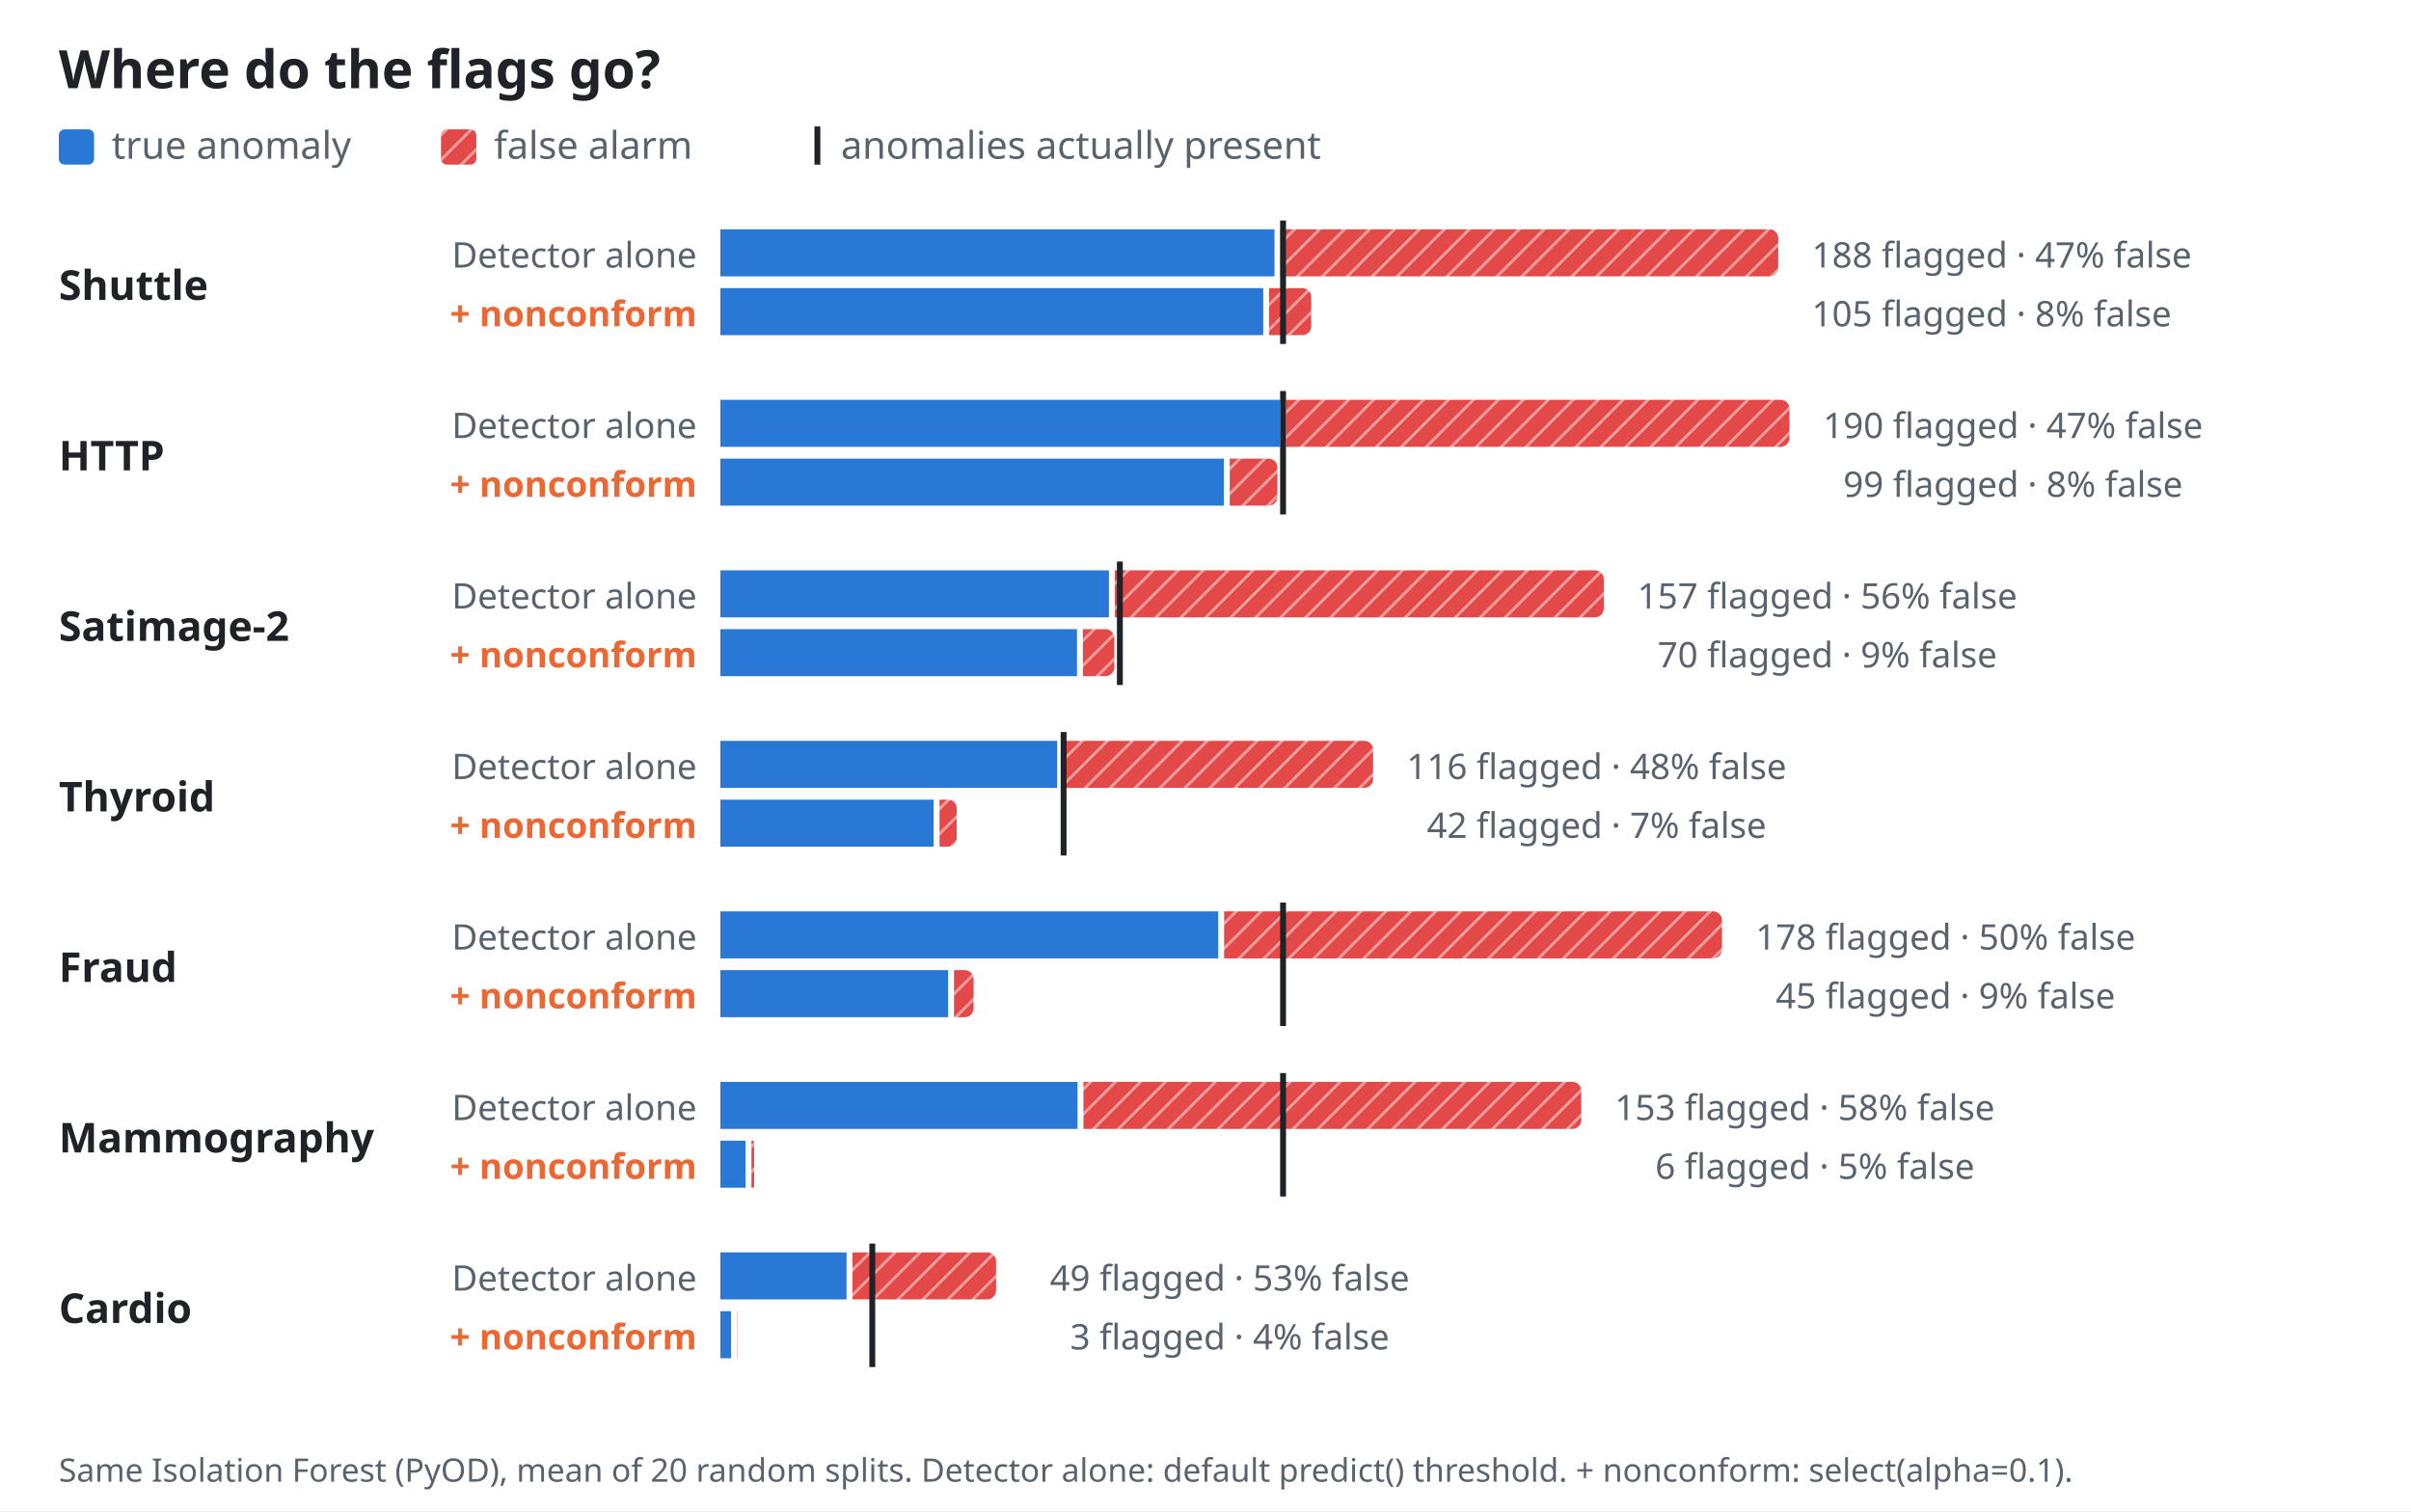
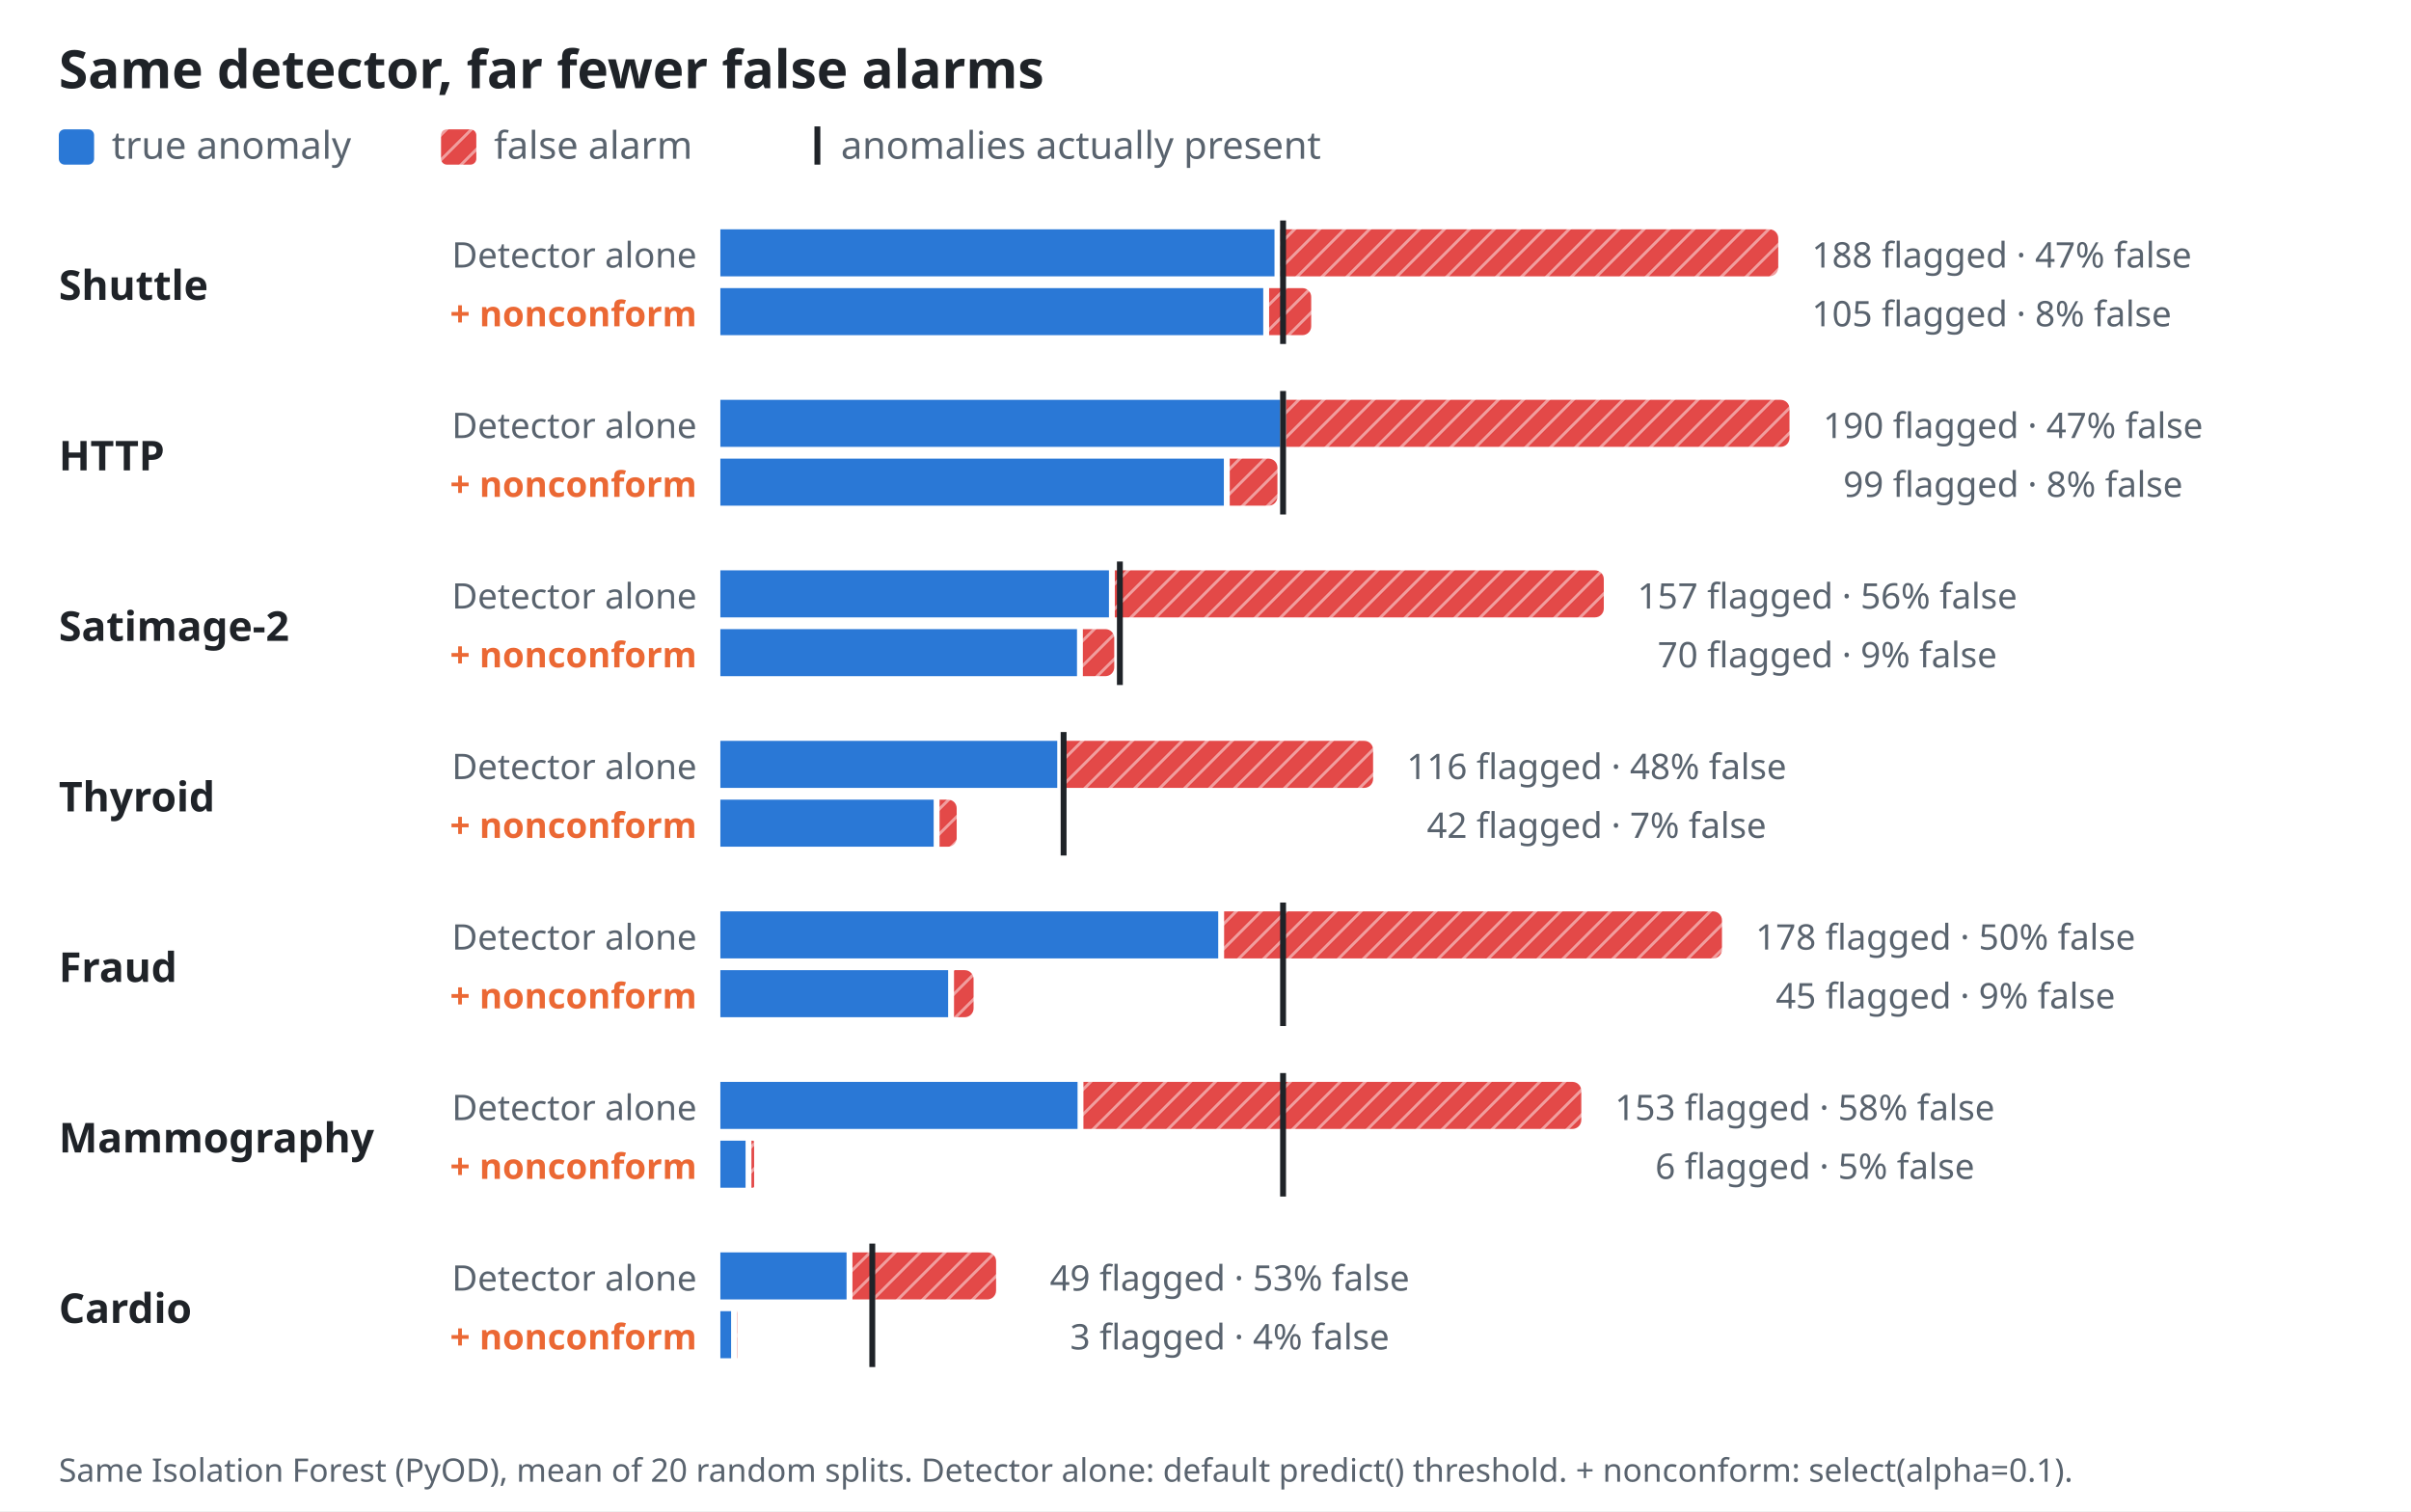
<svg xmlns="http://www.w3.org/2000/svg" viewBox="0 0 820 514" width="820" height="514" role="img" aria-label="Flags per dataset: true detections versus false alarms" font-family="-apple-system,BlinkMacSystemFont,'Segoe UI','Noto Sans',Helvetica,Arial,sans-serif">
  <rect width="820" height="514" fill="#ffffff" />
  <defs>
    <pattern id="h" width="6" height="6" patternUnits="userSpaceOnUse" patternTransform="rotate(45)">
      <rect width="6" height="6" fill="#e34948" />
      <line x1="0" y1="0" x2="0" y2="6" stroke="#ffffff" stroke-width="2" stroke-opacity=".45" />
    </pattern>
  </defs>
-   <text x="20" y="30" fill="#1f2328" font-size="18" text-anchor="start" font-weight="600">Where do the flags go?</text>
+   <text x="20" y="30" fill="#1f2328" font-size="18" text-anchor="start" font-weight="600">Same detector, far fewer false alarms</text>
  <rect x="20" y="44" width="12" height="12" rx="2" fill="#2a78d6" />
  <text x="38" y="54" fill="#59636e" font-size="13" text-anchor="start" font-weight="400">true anomaly</text>
  <rect x="150" y="44" width="12" height="12" rx="2" fill="url(#h)" />
  <text x="168" y="54" fill="#59636e" font-size="13" text-anchor="start" font-weight="400">false alarm</text>
  <line x1="278" y1="43" x2="278" y2="56" stroke="#1f2328" stroke-width="2" />
  <text x="286" y="54" fill="#59636e" font-size="13" text-anchor="start" font-weight="400">anomalies actually present</text>
  <text x="20" y="102" fill="#1f2328" font-size="14" text-anchor="start" font-weight="600">Shuttle</text>
  <text x="237" y="91" fill="#59636e" font-size="12" text-anchor="end" font-weight="400">Detector alone</text>
  <rect x="245" y="78" width="188.466" height="16" fill="#2a78d6" />
  <path d="M435.466,78h166.328a3,3 0 0 1 3,3v10a3,3 0 0 1 -3,3h-166.328z" fill="url(#h)" />
  <text x="682.793" y="91" fill="#59636e" font-size="12" text-anchor="end" font-weight="400">188 flagged</text>
  <text x="685.793" y="91" fill="#59636e" font-size="12" text-anchor="start" font-weight="400">· 47% false</text>
  <text x="237" y="111" fill="#eb6834" font-size="12" text-anchor="end" font-weight="600">+ nonconform</text>
  <rect x="245" y="98" width="184.638" height="16" fill="#2a78d6" />
  <path d="M431.638,98h11.31a3,3 0 0 1 3,3v10a3,3 0 0 1 -3,3h-11.31z" fill="url(#h)" />
  <text x="682.793" y="111" fill="#59636e" font-size="12" text-anchor="end" font-weight="400">105 flagged</text>
  <text x="685.793" y="111" fill="#59636e" font-size="12" text-anchor="start" font-weight="400">· 8% false</text>
  <line x1="436.379" y1="75" x2="436.379" y2="117" stroke="#1f2328" stroke-width="2" />
  <text x="20" y="160" fill="#1f2328" font-size="14" text-anchor="start" font-weight="600">HTTP</text>
  <text x="237" y="149" fill="#59636e" font-size="12" text-anchor="end" font-weight="400">Detector alone</text>
  <rect x="245" y="136" width="190.379" height="16" fill="#2a78d6" />
  <path d="M437.379,136h168.241a3,3 0 0 1 3,3v10a3,3 0 0 1 -3,3h-168.241z" fill="url(#h)" />
  <text x="686.621" y="149" fill="#59636e" font-size="12" text-anchor="end" font-weight="400">190 flagged</text>
  <text x="689.621" y="149" fill="#59636e" font-size="12" text-anchor="start" font-weight="400">· 47% false</text>
  <text x="237" y="169" fill="#eb6834" font-size="12" text-anchor="end" font-weight="600">+ nonconform</text>
  <rect x="245" y="156" width="171.241" height="16" fill="#2a78d6" />
  <path d="M418.241,156h13.224a3,3 0 0 1 3,3v10a3,3 0 0 1 -3,3h-13.224z" fill="url(#h)" />
  <text x="686.621" y="169" fill="#59636e" font-size="12" text-anchor="end" font-weight="400">99 flagged</text>
  <text x="689.621" y="169" fill="#59636e" font-size="12" text-anchor="start" font-weight="400">· 8% false</text>
  <line x1="436.379" y1="133" x2="436.379" y2="175" stroke="#1f2328" stroke-width="2" />
  <text x="20" y="218" fill="#1f2328" font-size="14" text-anchor="start" font-weight="600">Satimage-2</text>
  <text x="237" y="207" fill="#59636e" font-size="12" text-anchor="end" font-weight="400">Detector alone</text>
  <rect x="245" y="194" width="132.162" height="16" fill="#2a78d6" />
  <path d="M379.162,194h163.304a3,3 0 0 1 3,3v10a3,3 0 0 1 -3,3h-163.304z" fill="url(#h)" />
  <text x="623.466" y="207" fill="#59636e" font-size="12" text-anchor="end" font-weight="400">157 flagged</text>
  <text x="626.466" y="207" fill="#59636e" font-size="12" text-anchor="start" font-weight="400">· 56% false</text>
  <text x="237" y="227" fill="#eb6834" font-size="12" text-anchor="end" font-weight="600">+ nonconform</text>
  <rect x="245" y="214" width="121.291" height="16" fill="#2a78d6" />
  <path d="M368.291,214h7.674a3,3 0 0 1 3,3v10a3,3 0 0 1 -3,3h-7.674z" fill="url(#h)" />
  <text x="623.466" y="227" fill="#59636e" font-size="12" text-anchor="end" font-weight="400">70 flagged</text>
  <text x="626.466" y="227" fill="#59636e" font-size="12" text-anchor="start" font-weight="400">· 9% false</text>
  <line x1="380.879" y1="191" x2="380.879" y2="233" stroke="#1f2328" stroke-width="2" />
  <text x="20" y="276" fill="#1f2328" font-size="14" text-anchor="start" font-weight="600">Thyroid</text>
  <text x="237" y="265" fill="#59636e" font-size="12" text-anchor="end" font-weight="400">Detector alone</text>
  <rect x="245" y="252" width="114.574" height="16" fill="#2a78d6" />
  <path d="M361.574,252h102.426a3,3 0 0 1 3,3v10a3,3 0 0 1 -3,3h-102.426z" fill="url(#h)" />
  <text x="545.0" y="265" fill="#59636e" font-size="12" text-anchor="end" font-weight="400">116 flagged</text>
  <text x="548.0" y="265" fill="#59636e" font-size="12" text-anchor="start" font-weight="400">· 48% false</text>
  <text x="237" y="285" fill="#eb6834" font-size="12" text-anchor="end" font-weight="600">+ nonconform</text>
  <rect x="245" y="272" width="72.547" height="16" fill="#2a78d6" />
  <path d="M319.547,272h2.916a2.916,2.916 0 0 1 2.916,2.916v10.168a2.916,2.916 0 0 1 -2.916,2.916h-2.916z" fill="url(#h)" />
  <text x="545.0" y="285" fill="#59636e" font-size="12" text-anchor="end" font-weight="400">42 flagged</text>
  <text x="548.0" y="285" fill="#59636e" font-size="12" text-anchor="start" font-weight="400">· 7% false</text>
  <line x1="361.741" y1="249" x2="361.741" y2="291" stroke="#1f2328" stroke-width="2" />
  <text x="20" y="334" fill="#1f2328" font-size="14" text-anchor="start" font-weight="600">Fraud</text>
  <text x="237" y="323" fill="#59636e" font-size="12" text-anchor="end" font-weight="400">Detector alone</text>
  <rect x="245" y="310" width="169.328" height="16" fill="#2a78d6" />
  <path d="M416.328,310h166.328a3,3 0 0 1 3,3v10a3,3 0 0 1 -3,3h-166.328z" fill="url(#h)" />
  <text x="663.655" y="323" fill="#59636e" font-size="12" text-anchor="end" font-weight="400">178 flagged</text>
  <text x="666.655" y="323" fill="#59636e" font-size="12" text-anchor="start" font-weight="400">· 50% false</text>
  <text x="237" y="343" fill="#eb6834" font-size="12" text-anchor="end" font-weight="600">+ nonconform</text>
  <rect x="245" y="330" width="77.466" height="16" fill="#2a78d6" />
  <path d="M324.466,330h3.655a3,3 0 0 1 3,3v10a3,3 0 0 1 -3,3h-3.655z" fill="url(#h)" />
  <text x="663.655" y="343" fill="#59636e" font-size="12" text-anchor="end" font-weight="400">45 flagged</text>
  <text x="666.655" y="343" fill="#59636e" font-size="12" text-anchor="start" font-weight="400">· 9% false</text>
  <line x1="436.379" y1="307" x2="436.379" y2="349" stroke="#1f2328" stroke-width="2" />
  <text x="20" y="392" fill="#1f2328" font-size="14" text-anchor="start" font-weight="600">Mammography</text>
  <text x="237" y="381" fill="#59636e" font-size="12" text-anchor="end" font-weight="400">Detector alone</text>
  <rect x="245" y="368" width="121.483" height="16" fill="#2a78d6" />
  <path d="M368.483,368h166.328a3,3 0 0 1 3,3v10a3,3 0 0 1 -3,3h-166.328z" fill="url(#h)" />
  <text x="615.81" y="381" fill="#59636e" font-size="12" text-anchor="end" font-weight="400">153 flagged</text>
  <text x="618.81" y="381" fill="#59636e" font-size="12" text-anchor="start" font-weight="400">· 58% false</text>
  <text x="237" y="401" fill="#eb6834" font-size="12" text-anchor="end" font-weight="600">+ nonconform</text>
  <rect x="245" y="388" width="8.569" height="16" fill="#2a78d6" />
  <path d="M255.569,388h0.457a0.457,0.457 0 0 1 0.457,0.457v15.086a0.457,0.457 0 0 1 -0.457,0.457h-0.457z" fill="url(#h)" />
  <text x="615.81" y="401" fill="#59636e" font-size="12" text-anchor="end" font-weight="400">6 flagged</text>
  <text x="618.81" y="401" fill="#59636e" font-size="12" text-anchor="start" font-weight="400">· 5% false</text>
  <line x1="436.379" y1="365" x2="436.379" y2="407" stroke="#1f2328" stroke-width="2" />
  <text x="20" y="450" fill="#1f2328" font-size="14" text-anchor="start" font-weight="600">Cardio</text>
  <text x="237" y="439" fill="#59636e" font-size="12" text-anchor="end" font-weight="400">Detector alone</text>
  <rect x="245" y="426" width="42.922" height="16" fill="#2a78d6" />
  <path d="M289.922,426h45.854a3,3 0 0 1 3,3v10a3,3 0 0 1 -3,3h-45.854z" fill="url(#h)" />
  <text x="416.776" y="439" fill="#59636e" font-size="12" text-anchor="end" font-weight="400">49 flagged</text>
  <text x="419.776" y="439" fill="#59636e" font-size="12" text-anchor="start" font-weight="400">· 53% false</text>
  <text x="237" y="459" fill="#eb6834" font-size="12" text-anchor="end" font-weight="600">+ nonconform</text>
  <rect x="245" y="446" width="3.651" height="16" fill="#2a78d6" />
  <path d="M250.651,446h0.045a0.045,0.045 0 0 1 0.045,0.045v15.909a0.045,0.045 0 0 1 -0.045,0.045h-0.045z" fill="url(#h)" />
  <text x="416.776" y="459" fill="#59636e" font-size="12" text-anchor="end" font-weight="400">3 flagged</text>
  <text x="419.776" y="459" fill="#59636e" font-size="12" text-anchor="start" font-weight="400">· 4% false</text>
  <line x1="296.672" y1="423" x2="296.672" y2="465" stroke="#1f2328" stroke-width="2" />
  <text x="20" y="504" fill="#59636e" font-size="11" text-anchor="start" font-weight="400">Same Isolation Forest (PyOD), mean of 20 random splits. Detector alone: default predict() threshold. + nonconform: select(alpha=0.1).</text>
</svg>
